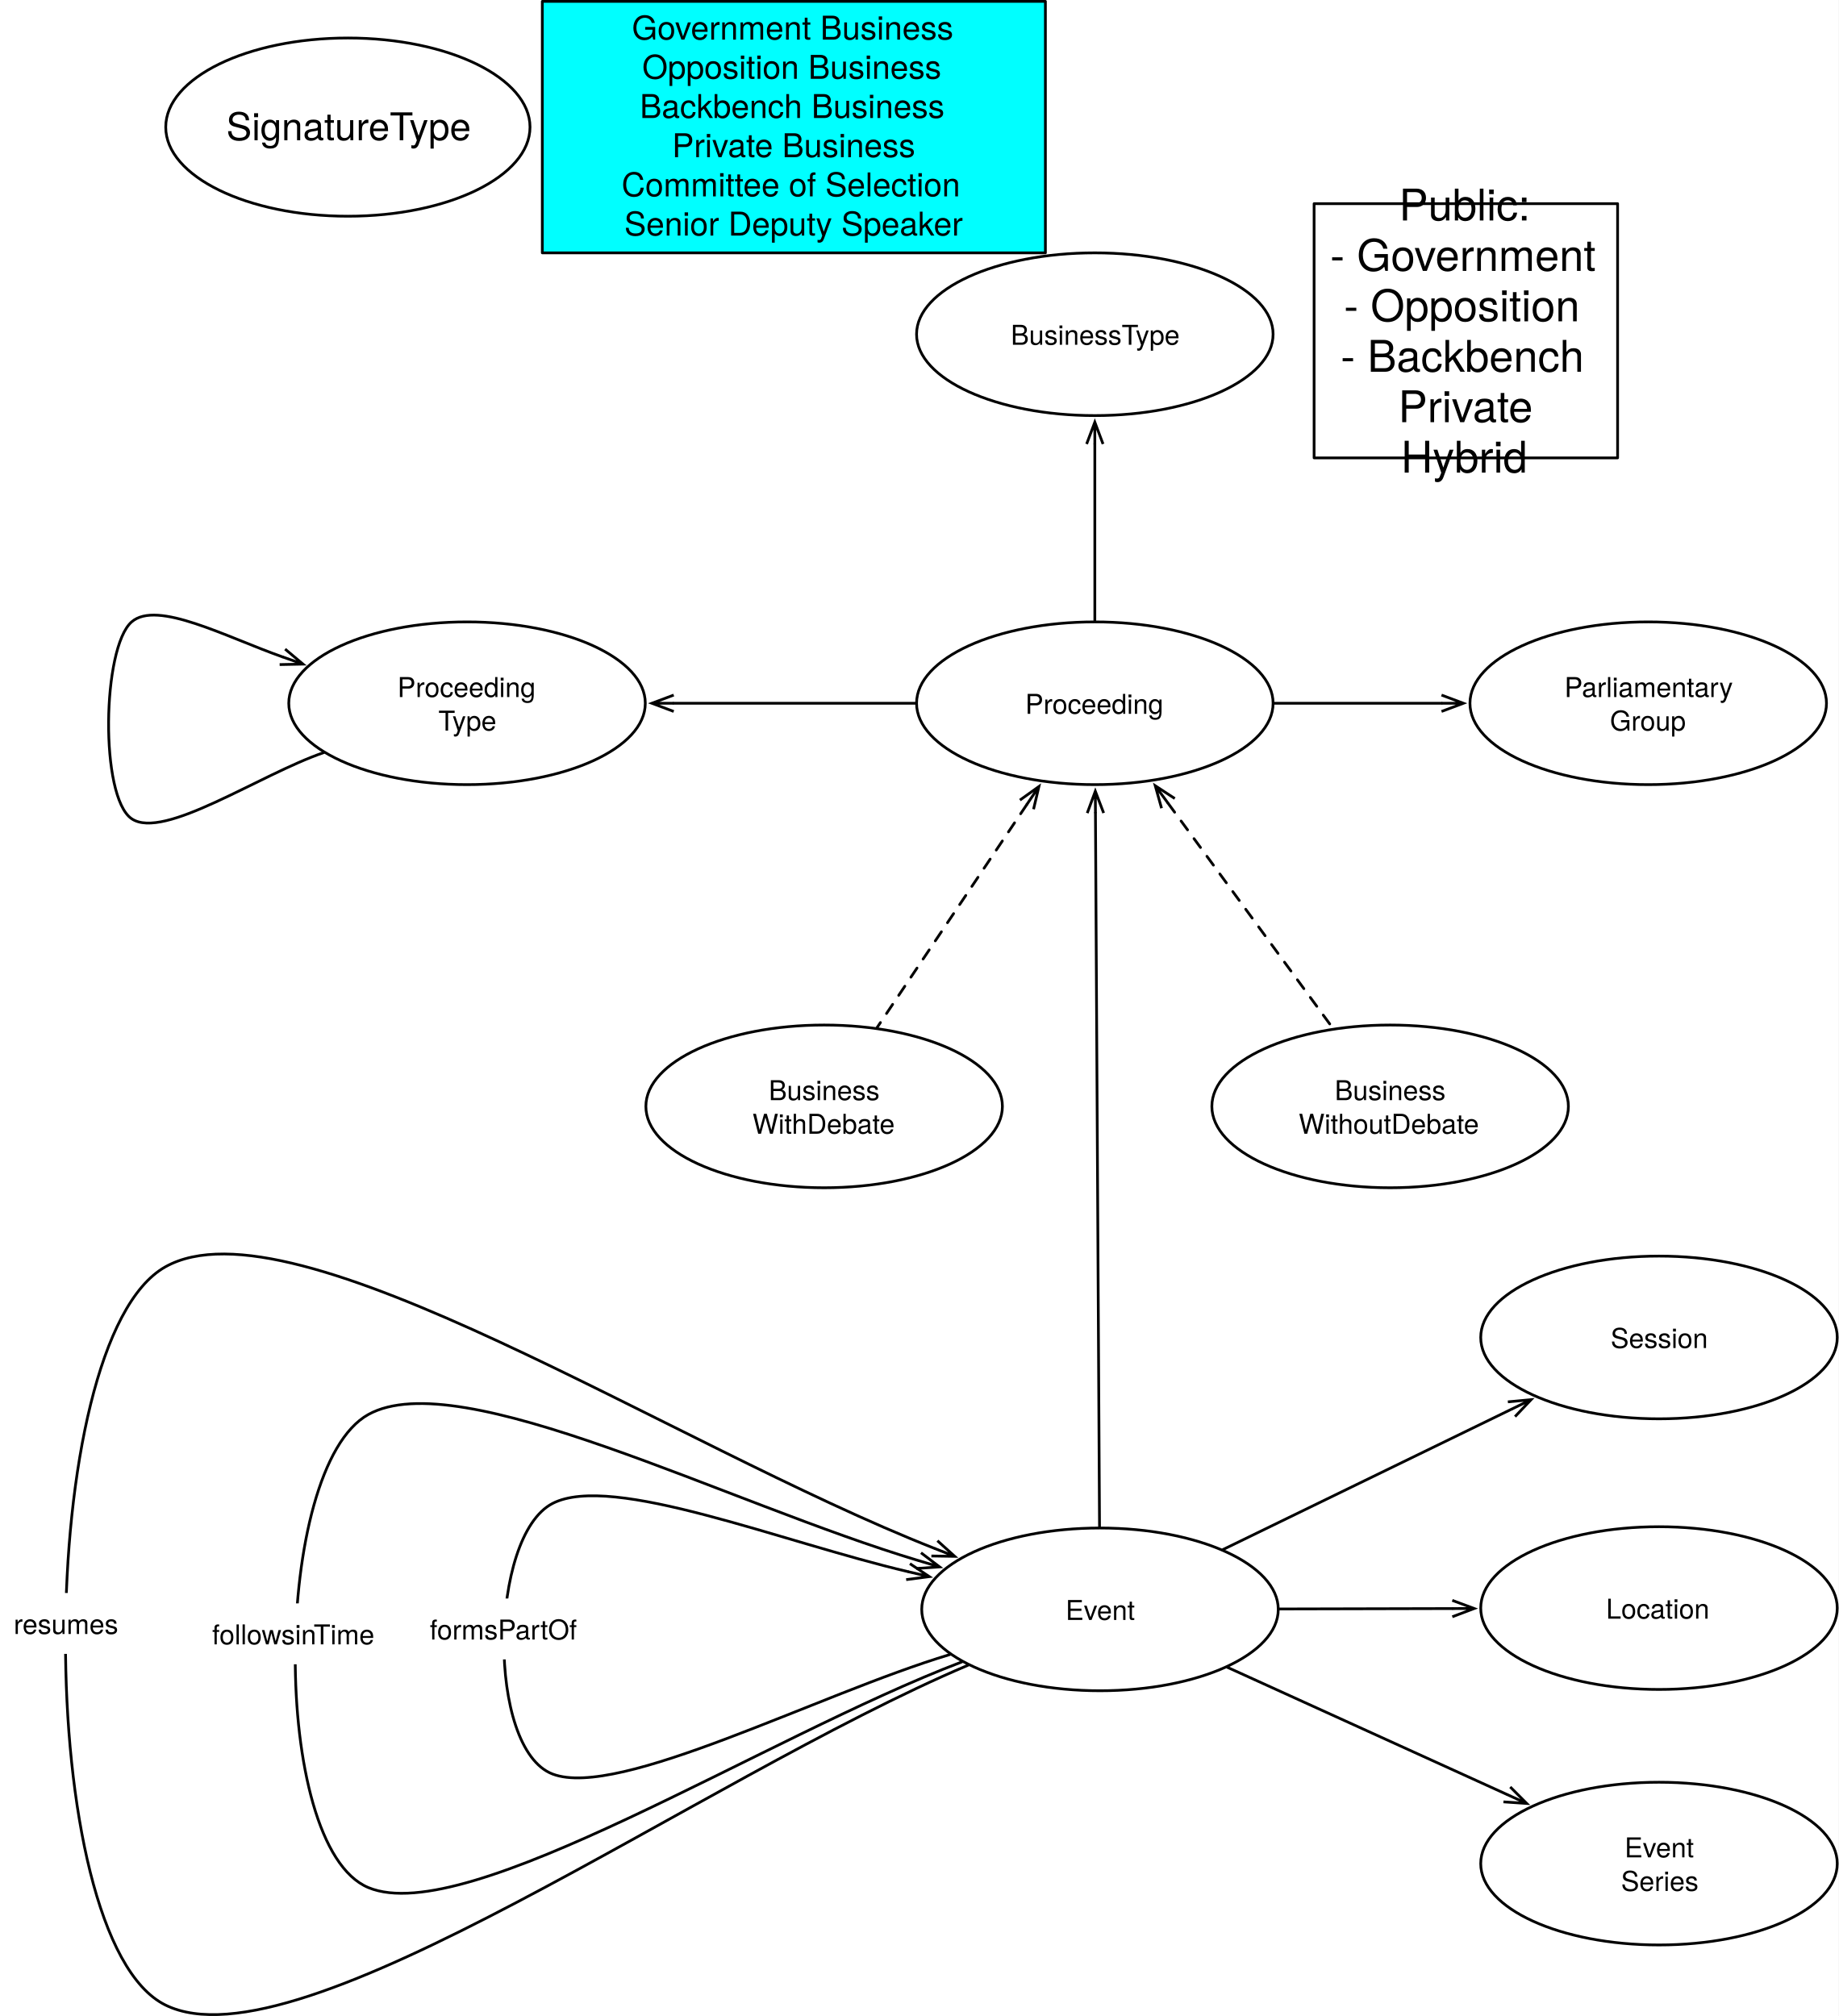
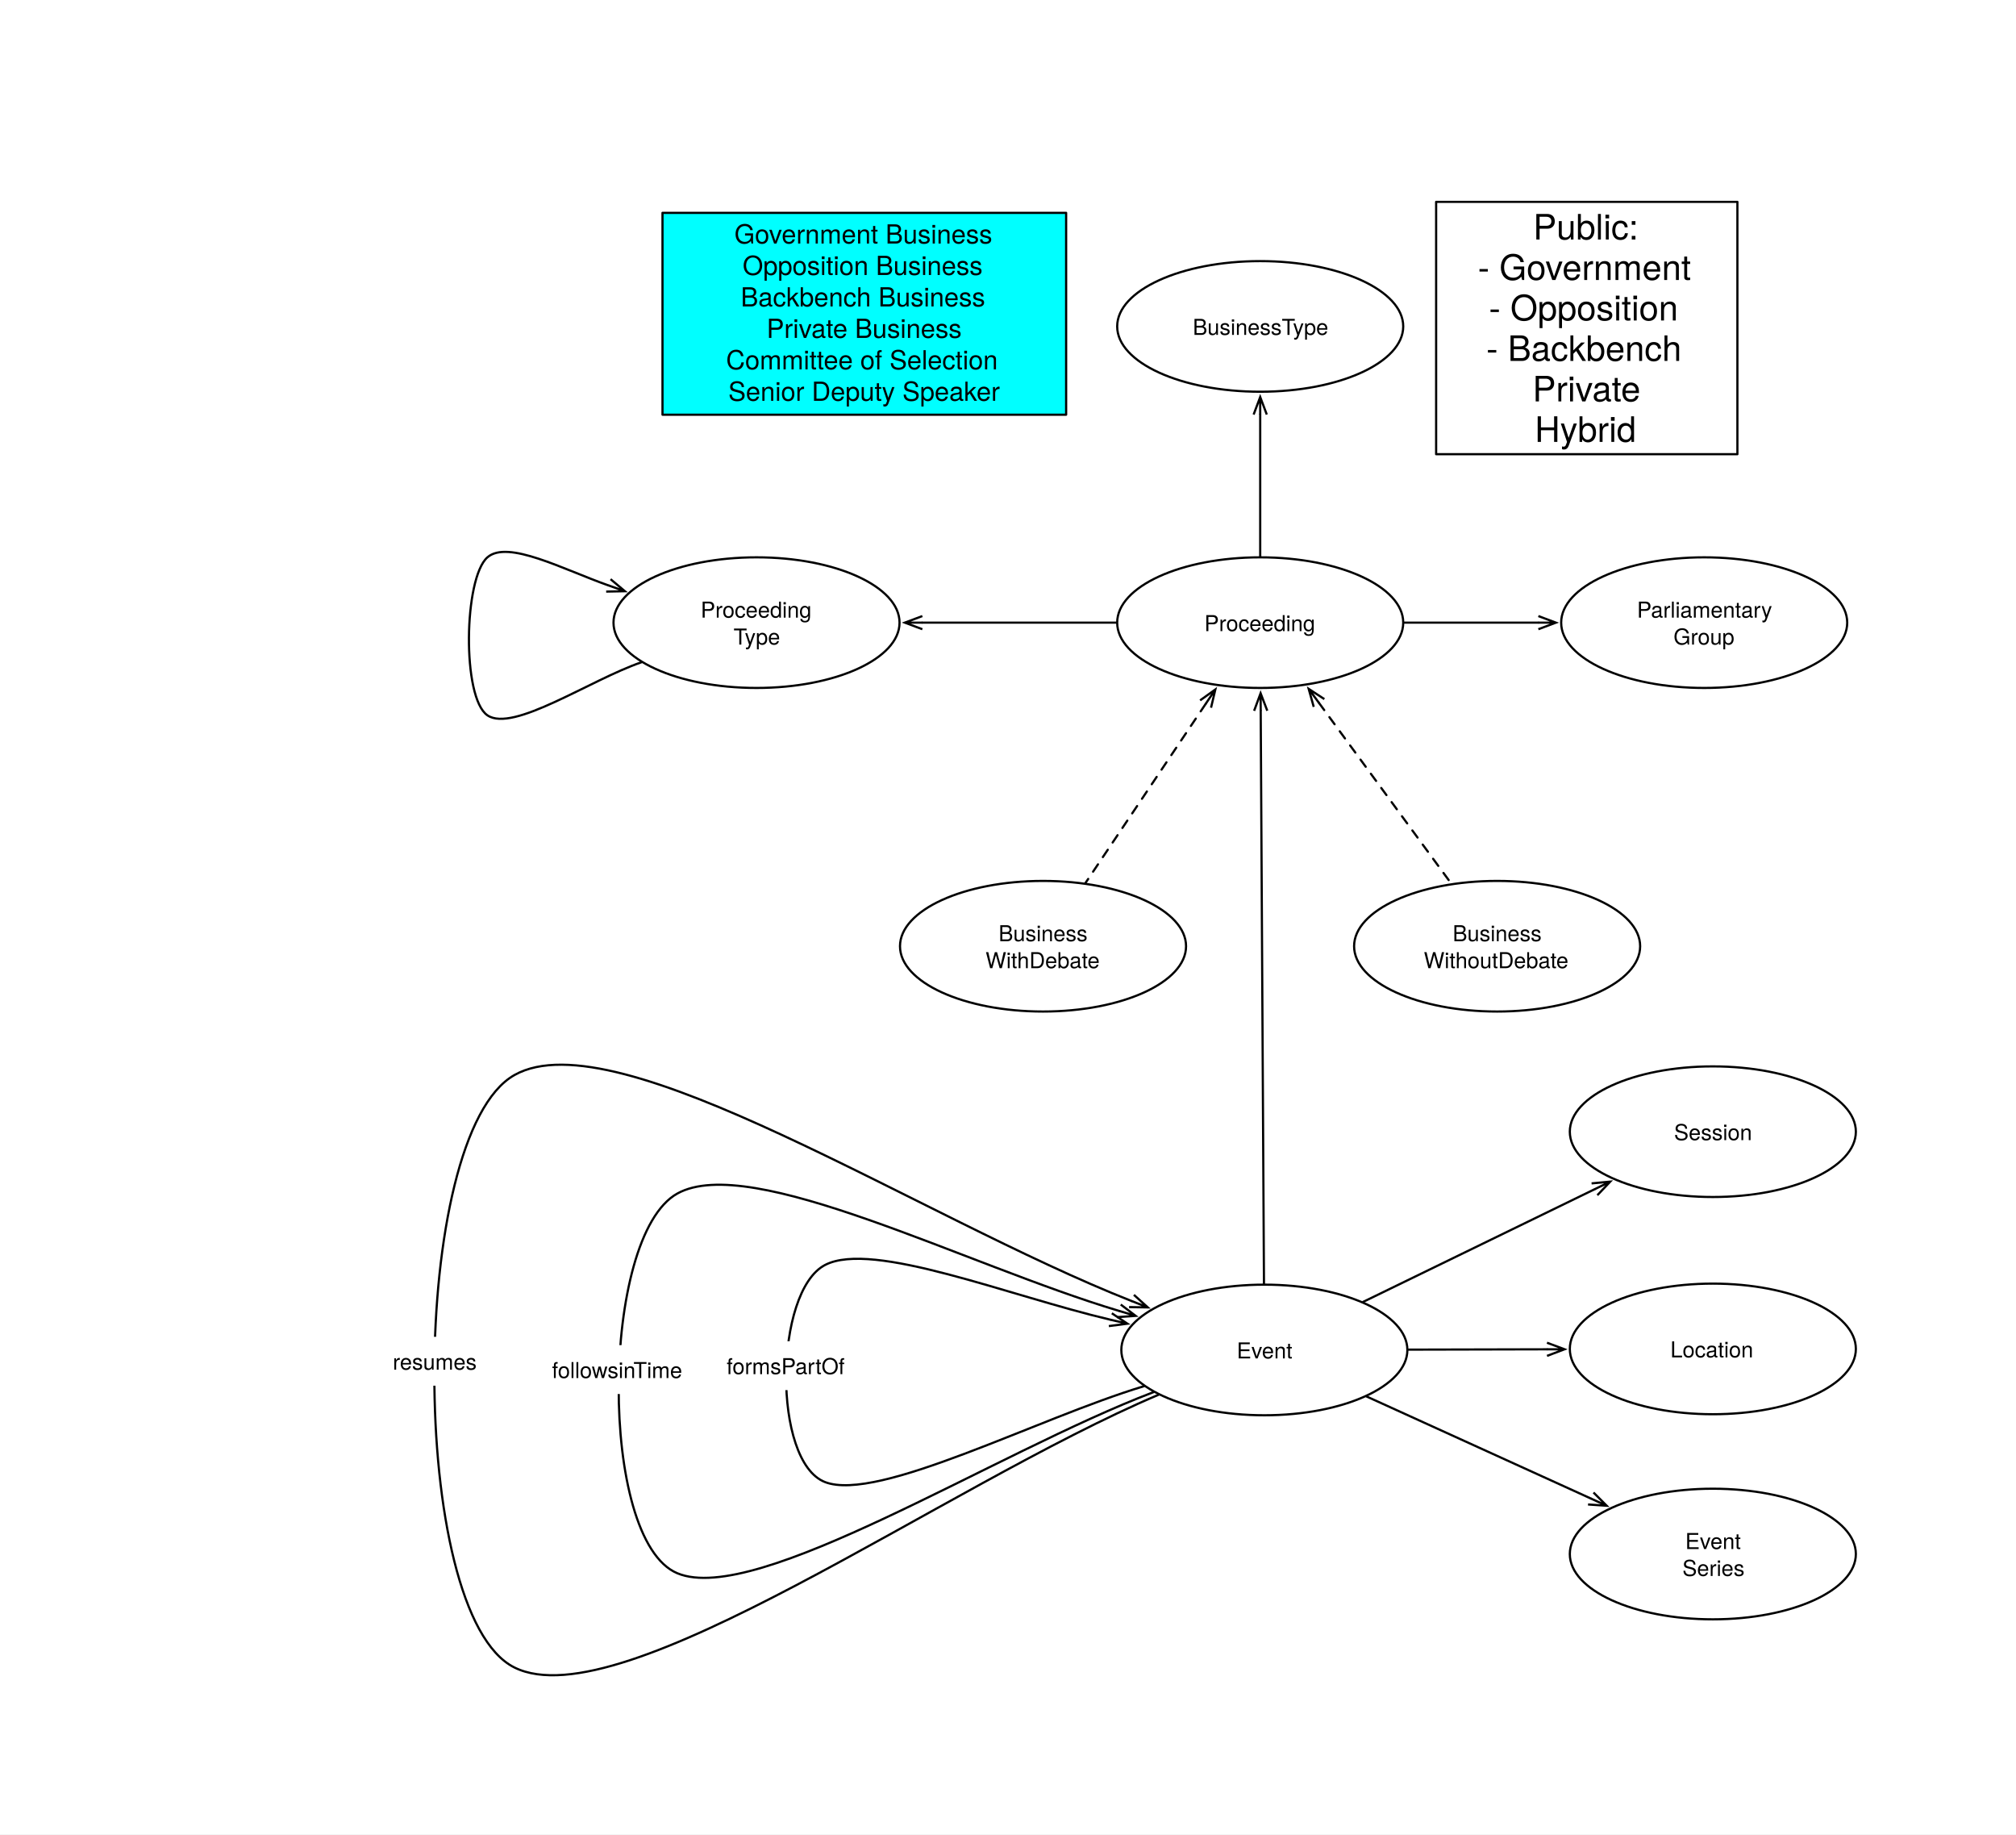
- <svg xmlns="http://www.w3.org/2000/svg" version="1.1" viewBox="174.051 26.5 672.449 737.486" width="672.449" height="737.486">
+ <svg xmlns="http://www.w3.org/2000/svg" version="1.1" viewBox="0 0 919 836" width="919" height="836">
  <defs>
    <marker orient="auto" overflow="visible" markerUnits="strokeWidth" id="StickArrow_Marker" stroke-linejoin="miter" stroke-miterlimit="10" viewBox="-9 -4 10 8" markerWidth="10" markerHeight="8" color="black">
      <g>
        <path d="M -8 0 L 0 0 M 0 3 L -8 0 L 0 -3" fill="none" stroke="currentColor" stroke-width="1" />
      </g>
    </marker>
  </defs>
-   <g id="Canvas_1" fill="none" fill-opacity="1" stroke-opacity="1" stroke="none" stroke-dasharray="none">
-     <rect fill="white" x="174.051" y="26.5" width="672.449" height="737.486" />
+   <g id="Canvas_1" fill-opacity="1" stroke="none" stroke-opacity="1" stroke-dasharray="none" fill="none">
+     <rect fill="white" x="0" y="0" width="919" height="836" />
    <g id="Canvas_1_Layer_1">
      <g id="Graphic_987">
        <ellipse cx="574.468" cy="283.764" rx="65.197" ry="29.764" fill="white" />
        <ellipse cx="574.468" cy="283.764" rx="65.197" ry="29.764" stroke="black" stroke-linecap="round" stroke-linejoin="round" stroke-width="1" />
        <text transform="translate(527.3105 277.6238)" fill="black">
          <tspan font-family="Helvetica Neue" font-size="10" fill="black" x="21.692" y="10">Proceeding</tspan>
        </text>
      </g>
      <g id="Graphic_993">
        <ellipse cx="576.359" cy="615.238" rx="65.197" ry="29.764" fill="white" />
        <ellipse cx="576.359" cy="615.238" rx="65.197" ry="29.764" stroke="black" stroke-linecap="round" stroke-linejoin="round" stroke-width="1" />
        <text transform="translate(529.2011 609.0979)" fill="black">
          <tspan font-family="Helvetica Neue" font-size="10" fill="black" x="34.562" y="10">Event</tspan>
        </text>
      </g>
      <g id="Graphic_994">
        <ellipse cx="780.803" cy="614.764" rx="65.197" ry="29.764" fill="white" />
        <ellipse cx="780.803" cy="614.764" rx="65.197" ry="29.764" stroke="black" stroke-linecap="round" stroke-linejoin="round" stroke-width="1" />
        <text transform="translate(733.6457 608.6238)" fill="black">
          <tspan font-family="Helvetica Neue" font-size="10" fill="black" x="27.802" y="10">Location</tspan>
        </text>
      </g>
      <g id="Line_996">
        <line x1="705.207" y1="614.939" x2="642.055" y2="615.086" marker-start="url(#StickArrow_Marker)" stroke="black" stroke-linecap="round" stroke-linejoin="round" stroke-width="1" />
      </g>
      <g id="Line_998">
        <path d="M 506.153 601.436 C 460.104 590.66 397.874 565.288 376.162 576.474 C 352.886 588.466 351.952 666.26 376.162 675.474 C 400.371 684.688 473.014 646.333 521.432 631.764" marker-start="url(#StickArrow_Marker)" stroke="black" stroke-linecap="round" stroke-linejoin="round" stroke-width="1" />
      </g>
      <g id="Line_1000">
        <line x1="574.697" y1="323.927" x2="576.186" y2="584.974" marker-start="url(#StickArrow_Marker)" stroke="black" stroke-linecap="round" stroke-linejoin="round" stroke-width="1" />
      </g>
      <g id="Graphic_1001">
        <ellipse cx="344.862" cy="283.764" rx="65.197" ry="29.764" fill="white" />
        <ellipse cx="344.862" cy="283.764" rx="65.197" ry="29.764" stroke="black" stroke-linecap="round" stroke-linejoin="round" stroke-width="1" />
        <text transform="translate(297.7042 271.4838)" fill="black">
          <tspan font-family="Helvetica Neue" font-size="10" fill="black" x="21.692" y="10">Proceeding</tspan>
          <tspan font-family="Helvetica Neue" font-size="10" fill="black" x="36.692" y="22.28">Type</tspan>
        </text>
      </g>
      <g id="Line_1002">
        <line x1="420.459" y1="283.764" x2="508.771" y2="283.764" marker-start="url(#StickArrow_Marker)" stroke="black" stroke-linecap="round" stroke-linejoin="round" stroke-width="1" />
      </g>
      <g id="Graphic_1003">
        <ellipse cx="776.862" cy="283.764" rx="65.197" ry="29.764" fill="white" />
        <ellipse cx="776.862" cy="283.764" rx="65.197" ry="29.764" stroke="black" stroke-linecap="round" stroke-linejoin="round" stroke-width="1" />
        <text transform="translate(729.7042 271.4838)" fill="black">
          <tspan font-family="Helvetica Neue" font-size="10" fill="black" x="16.507" y="10">Parliamentary</tspan>
          <tspan font-family="Helvetica Neue" font-size="10" fill="black" x="33.172" y="22.28">Group</tspan>
        </text>
      </g>
      <g id="Line_1004">
        <line x1="701.265" y1="283.764" x2="640.165" y2="283.764" marker-start="url(#StickArrow_Marker)" stroke="black" stroke-linecap="round" stroke-linejoin="round" stroke-width="1" />
      </g>
      <g id="Graphic_1005">
        <ellipse cx="780.803" cy="708.236" rx="65.197" ry="29.764" fill="white" />
        <ellipse cx="780.803" cy="708.236" rx="65.197" ry="29.764" stroke="black" stroke-linecap="round" stroke-linejoin="round" stroke-width="1" />
        <text transform="translate(733.6457 695.9562)" fill="black">
          <tspan font-family="Helvetica Neue" font-size="10" fill="black" x="34.562" y="10">Event</tspan>
          <tspan font-family="Helvetica Neue" font-size="10" fill="black" x="33.272" y="22.28">Series</tspan>
        </text>
      </g>
      <g id="Line_1006">
        <line x1="725.153" y1="682.922" x2="622.998" y2="636.453" marker-start="url(#StickArrow_Marker)" stroke="black" stroke-linecap="round" stroke-linejoin="round" stroke-width="1" />
      </g>
      <g id="Graphic_1009">
        <rect x="326.24" y="611.259" width="64.45" height="22.28" fill="white" />
        <text transform="translate(331.2405 616.259)" fill="black">
          <tspan font-family="Helvetica Neue" font-size="10" fill="black" x="3659295e-19" y="10">formsPartOf</tspan>
        </text>
      </g>
      <g id="Line_1011">
        <path d="M 510.031 597.405 C 440.11 576.5 342.341 525.327 308.768 543.947 C 273.641 563.428 272.601 701.917 308.768 717.002 C 344.936 732.087 453.46 661.976 525.795 634.467" marker-start="url(#StickArrow_Marker)" stroke="black" stroke-linecap="round" stroke-linejoin="round" stroke-width="1" />
      </g>
      <g id="Graphic_1010">
        <rect x="246.633" y="613.041" width="71.1" height="22.28" fill="white" />
        <text transform="translate(251.6326 618.041)" fill="black">
          <tspan font-family="Helvetica Neue" font-size="10" fill="black" x="0" y="10">followsinTime</tspan>
        </text>
      </g>
      <g id="Graphic_1016">
        <ellipse cx="475.468" cy="431.236" rx="65.197" ry="29.764" fill="white" />
        <ellipse cx="475.468" cy="431.236" rx="65.197" ry="29.764" stroke="black" stroke-linecap="round" stroke-linejoin="round" stroke-width="1" />
        <text transform="translate(428.3105 418.9562)" fill="black">
          <tspan font-family="Helvetica Neue" font-size="10" fill="black" x="26.877" y="10">Business</tspan>
          <tspan font-family="Helvetica Neue" font-size="10" fill="black" x="20.947" y="22.28">WithDebate</tspan>
        </text>
      </g>
      <g id="Line_1017">
        <line x1="549.564" y1="320.862" x2="494.854" y2="402.358" marker-start="url(#StickArrow_Marker)" stroke="black" stroke-linecap="round" stroke-linejoin="round" stroke-dasharray="4.0,4.0" stroke-width="1" />
      </g>
      <g id="Graphic_1018">
        <ellipse cx="682.468" cy="431.236" rx="65.197" ry="29.764" fill="white" />
        <ellipse cx="682.468" cy="431.236" rx="65.197" ry="29.764" stroke="black" stroke-linecap="round" stroke-linejoin="round" stroke-width="1" />
        <text transform="translate(635.3105 418.9562)" fill="black">
          <tspan font-family="Helvetica Neue" font-size="10" fill="black" x="26.877" y="10">Business</tspan>
          <tspan font-family="Helvetica Neue" font-size="10" fill="black" x="13.722" y="22.28">WithoutDebate</tspan>
        </text>
      </g>
      <g id="Line_1019">
        <line x1="601.29" y1="320.389" x2="661.496" y2="402.599" marker-start="url(#StickArrow_Marker)" stroke="black" stroke-linecap="round" stroke-linejoin="round" stroke-dasharray="4.0,4.0" stroke-width="1" />
      </g>
      <g id="Line_1040">
        <path d="M 515.792 592.911 C 419.187 554.899 281.404 463.552 234.504 489.947 C 186.086 517.196 185.578 735.662 234.504 759.947 C 283.43 784.231 430.238 677.092 528.09 635.67" marker-start="url(#StickArrow_Marker)" stroke="black" stroke-linecap="round" stroke-linejoin="round" stroke-width="1" />
      </g>
      <g id="Graphic_1039">
        <rect x="174.051" y="609.237" width="47.98" height="22.28" fill="white" />
        <text transform="translate(179.0513 614.2369)" fill="black">
          <tspan font-family="Helvetica Neue" font-size="10" fill="black" x="0" y="10">resumes</tspan>
        </text>
      </g>
      <g id="Graphic_1041">
        <ellipse cx="574.468" cy="148.764" rx="65.197" ry="29.764" fill="white" />
        <ellipse cx="574.468" cy="148.764" rx="65.197" ry="29.764" stroke="black" stroke-linecap="round" stroke-linejoin="round" stroke-width="1" />
        <text transform="translate(527.3105 142.6238)" fill="black">
          <tspan font-family="Helvetica Neue" font-size="10" fill="black" x="16.412" y="10">BusinessType</tspan>
        </text>
      </g>
      <g id="Line_1042">
        <line x1="574.468" y1="188.928" x2="574.468" y2="253.5" marker-start="url(#StickArrow_Marker)" stroke="black" stroke-linecap="round" stroke-linejoin="round" stroke-width="1" />
      </g>
      <g id="Graphic_1043">
-         <rect x="654.665" y="101" width="111" height="93" fill="white" />
-         <rect x="654.665" y="101" width="111" height="93" stroke="black" stroke-linecap="round" stroke-linejoin="round" stroke-width="1" />
-         <text transform="translate(659.6648 92.15601)" fill="black">
-           <tspan font-family="Helvetica Neue" font-size="16" fill="black" x="26.052" y="15">Public:</tspan>
-           <tspan font-family="Helvetica Neue" font-size="16" fill="black" x=".86" y="33.448">- Government</tspan>
-           <tspan font-family="Helvetica Neue" font-size="16" fill="black" x="5.892" y="51.896">- Opposition</tspan>
-           <tspan font-family="Helvetica Neue" font-size="16" fill="black" x="4.708" y="70.344">- Backbench</tspan>
-           <tspan font-family="Helvetica Neue" font-size="16" fill="black" x="25.764" y="88.792">Private</tspan>
-           <tspan font-family="Helvetica Neue" font-size="16" fill="black" x="26.796" y="107.24">Hybrid</tspan>
+         <rect x="654.665" y="92" width="137.335" height="115" fill="white" />
+         <rect x="654.665" y="92" width="137.335" height="115" stroke="black" stroke-linecap="round" stroke-linejoin="round" stroke-width="1" />
+         <text transform="translate(659.6648 94.15601)" fill="black">
+           <tspan font-family="Helvetica Neue" font-size="16" fill="black" x="39.22" y="15">Public:</tspan>
+           <tspan font-family="Helvetica Neue" font-size="16" fill="black" x="14.028" y="33.448">- Government</tspan>
+           <tspan font-family="Helvetica Neue" font-size="16" fill="black" x="19.06" y="51.896">- Opposition</tspan>
+           <tspan font-family="Helvetica Neue" font-size="16" fill="black" x="17.876" y="70.344">- Backbench</tspan>
+           <tspan font-family="Helvetica Neue" font-size="16" fill="black" x="38.932" y="88.792">Private</tspan>
+           <tspan font-family="Helvetica Neue" font-size="16" fill="black" x="39.964" y="107.24">Hybrid</tspan>
        </text>
      </g>
      <g id="Line_1044">
        <path d="M 277.325 266.784 C 256.737 259.522 231.468 245.911 222.192 254 C 211.426 263.387 210.503 318.026 222.192 326 C 233.88 333.974 268.953 309.9 292.33 301.851" marker-start="url(#StickArrow_Marker)" stroke="black" stroke-linecap="round" stroke-linejoin="round" stroke-width="1" />
      </g>
      <g id="Graphic_1048">
-         <rect x="372.393" y="27" width="184" height="92" fill="aqua" />
-         <rect x="372.393" y="27" width="184" height="92" stroke="black" stroke-linecap="round" stroke-linejoin="round" stroke-width="1" />
-         <text transform="translate(377.3932 29.992)" fill="black">
+         <rect x="302" y="97" width="184" height="92" fill="aqua" />
+         <rect x="302" y="97" width="184" height="92" stroke="black" stroke-linecap="round" stroke-linejoin="round" stroke-width="1" />
+         <text transform="translate(307 99.992)" fill="black">
          <tspan font-family="Helvetica Neue" font-size="12" fill="black" x="27.768" y="11">Government Business</tspan>
          <tspan font-family="Helvetica Neue" font-size="12" fill="black" x="31.542" y="25.336">Opposition Business</tspan>
          <tspan font-family="Helvetica Neue" font-size="12" fill="black" x="30.654" y="39.672">Backbench Business</tspan>
          <tspan font-family="Helvetica Neue" font-size="12" fill="black" x="42.444" y="54.008">Private Business</tspan>
          <tspan font-family="Helvetica Neue" font-size="12" fill="black" x="23.988" y="68.344">Committee of Selection</tspan>
          <tspan font-family="Helvetica Neue" font-size="12" fill="black" x="24.99" y="82.68">Senior Deputy Speaker</tspan>
-         </text>
-       </g>
-       <g id="Graphic_1047">
-         <ellipse cx="301.279" cy="73" rx="66.614" ry="32.598" fill="white" />
-         <ellipse cx="301.279" cy="73" rx="66.614" ry="32.598" stroke="black" stroke-linecap="round" stroke-linejoin="round" stroke-width="1" />
-         <text transform="translate(252.9877 64.804)" fill="black">
-           <tspan font-family="Helvetica Neue" font-size="14" fill="black" x="3.82" y="13">SignatureType</tspan>
        </text>
      </g>
      <g id="Graphic_1049">
        <ellipse cx="780.803" cy="515.764" rx="65.197" ry="29.764" fill="white" />
        <ellipse cx="780.803" cy="515.764" rx="65.197" ry="29.764" stroke="black" stroke-linecap="round" stroke-linejoin="round" stroke-width="1" />
        <text transform="translate(733.6457 509.6238)" fill="black">
          <tspan font-family="Helvetica Neue" font-size="10" fill="black" x="29.472" y="10">Session</tspan>
        </text>
      </g>
      <g id="Line_1050">
        <line x1="726.841" y1="542.02" x2="621.419" y2="593.313" marker-start="url(#StickArrow_Marker)" stroke="black" stroke-linecap="round" stroke-linejoin="round" stroke-width="1" />
      </g>
    </g>
  </g>
</svg>
